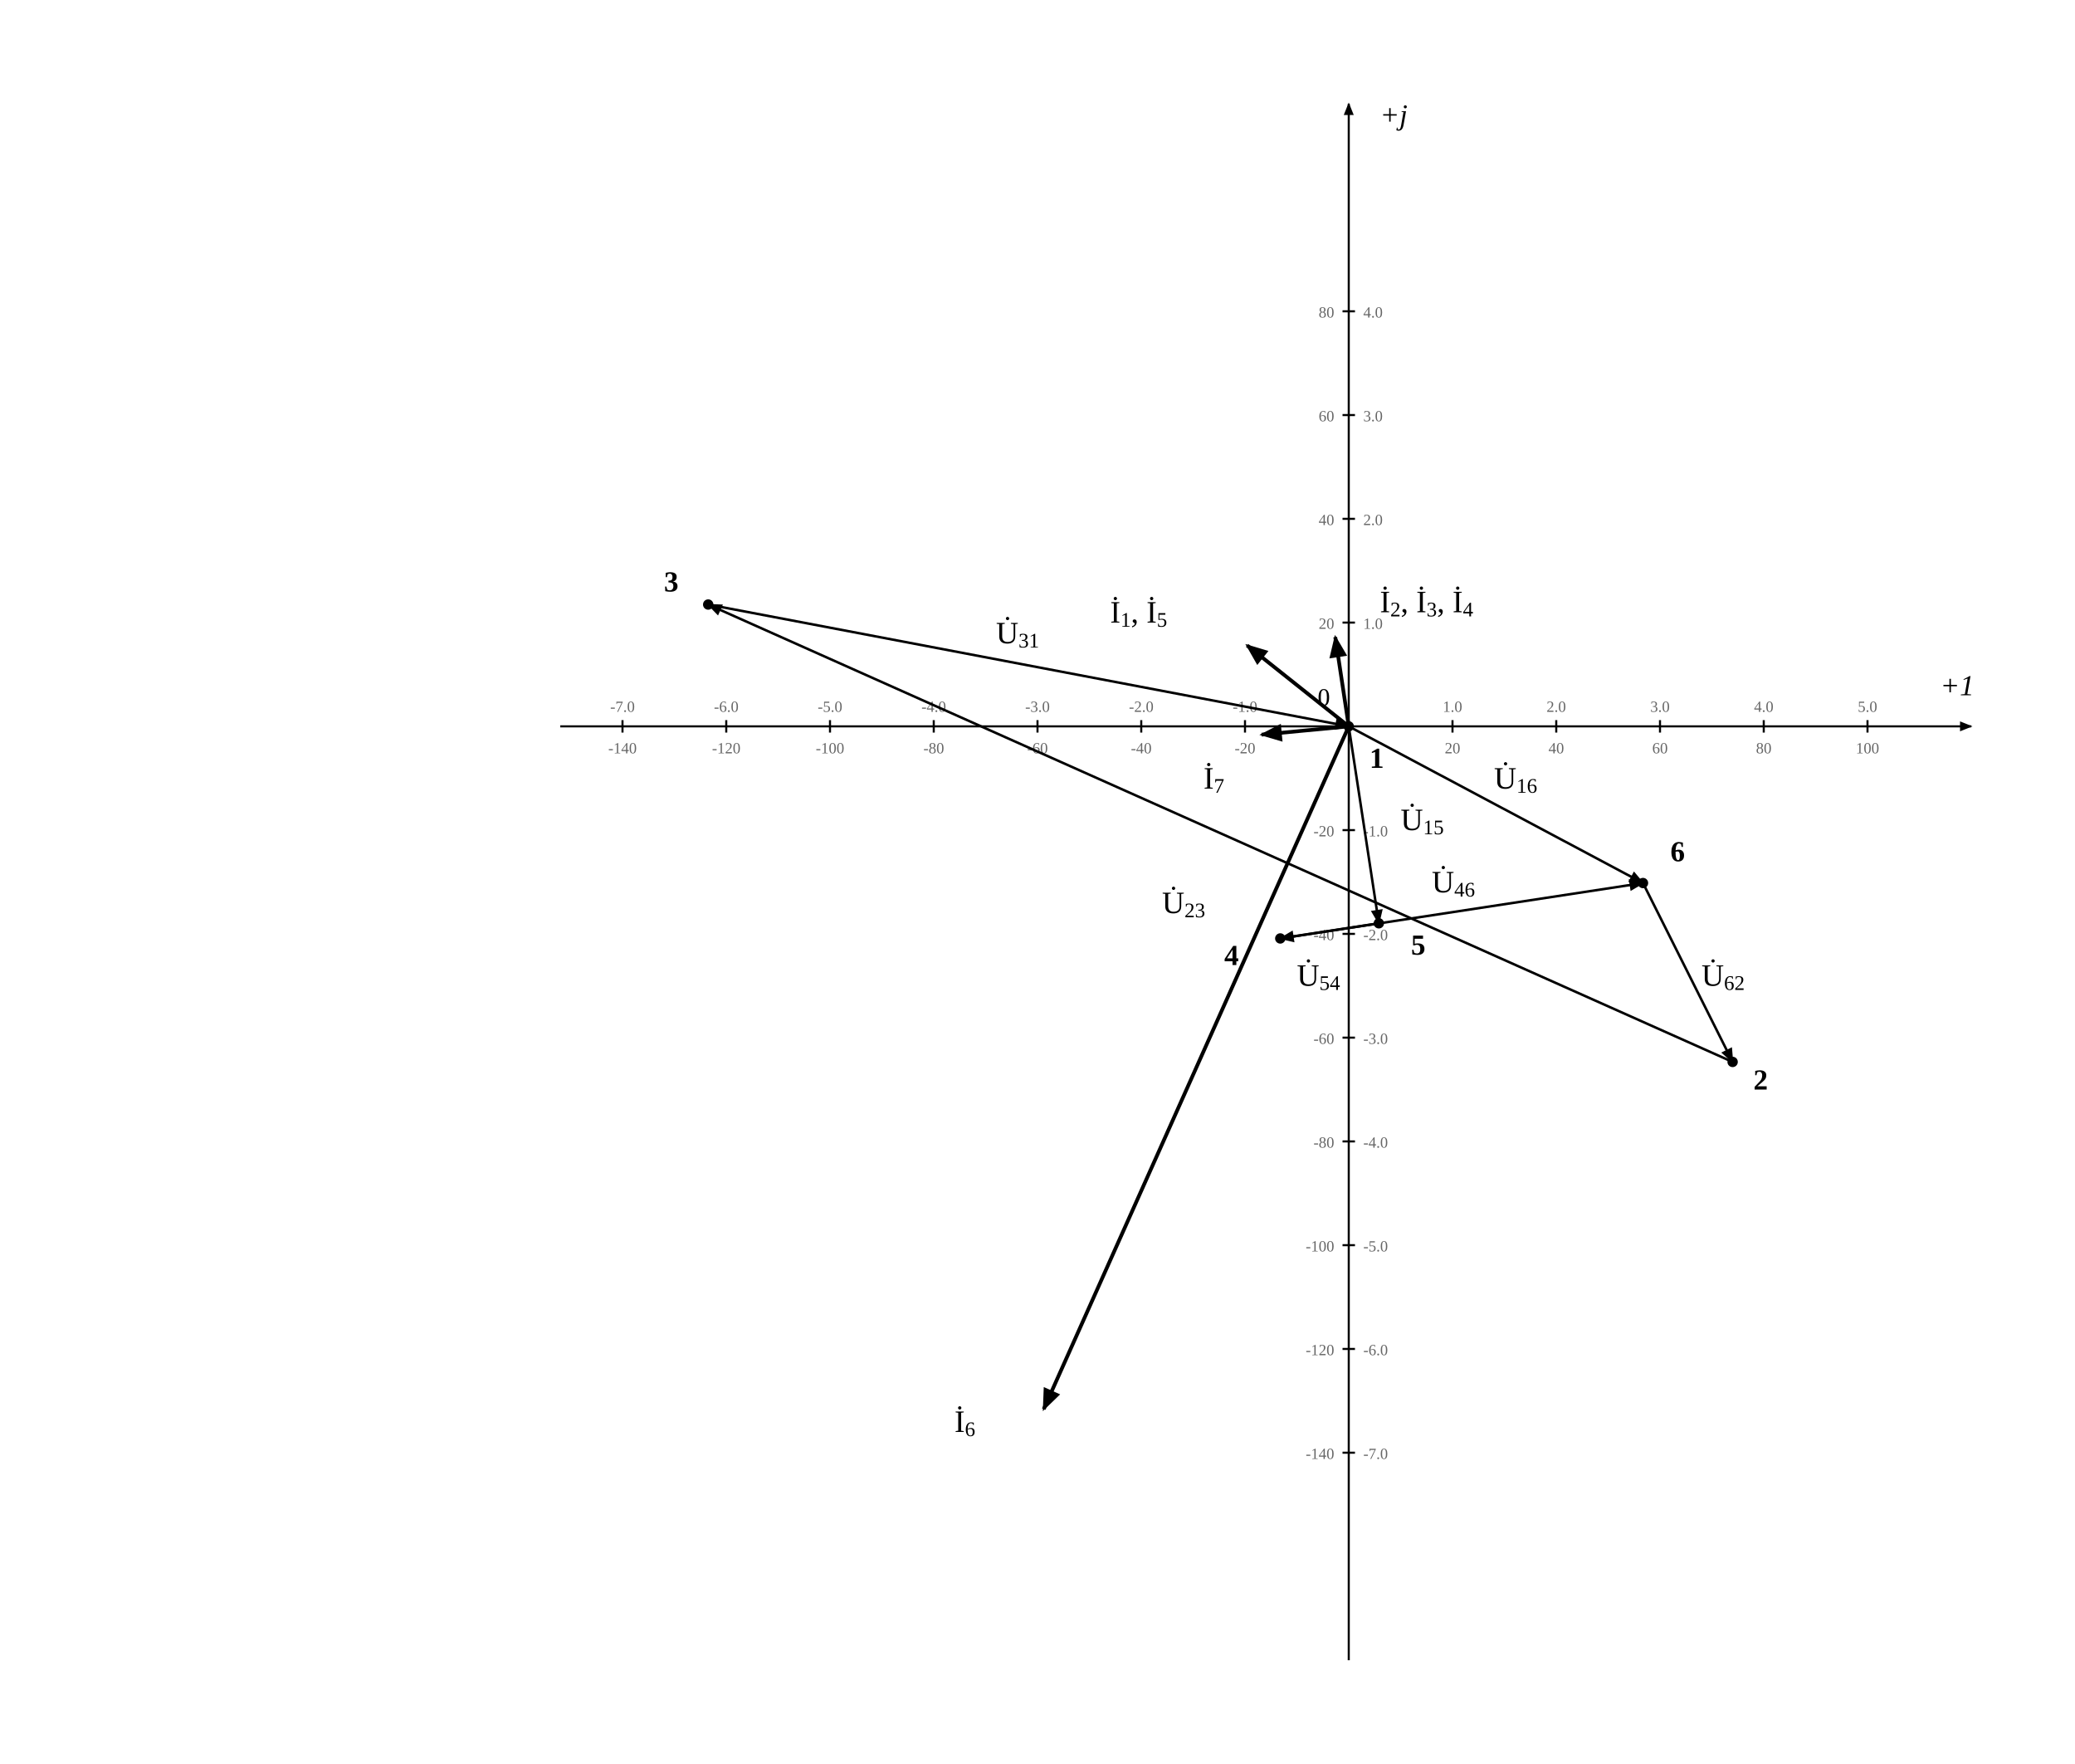
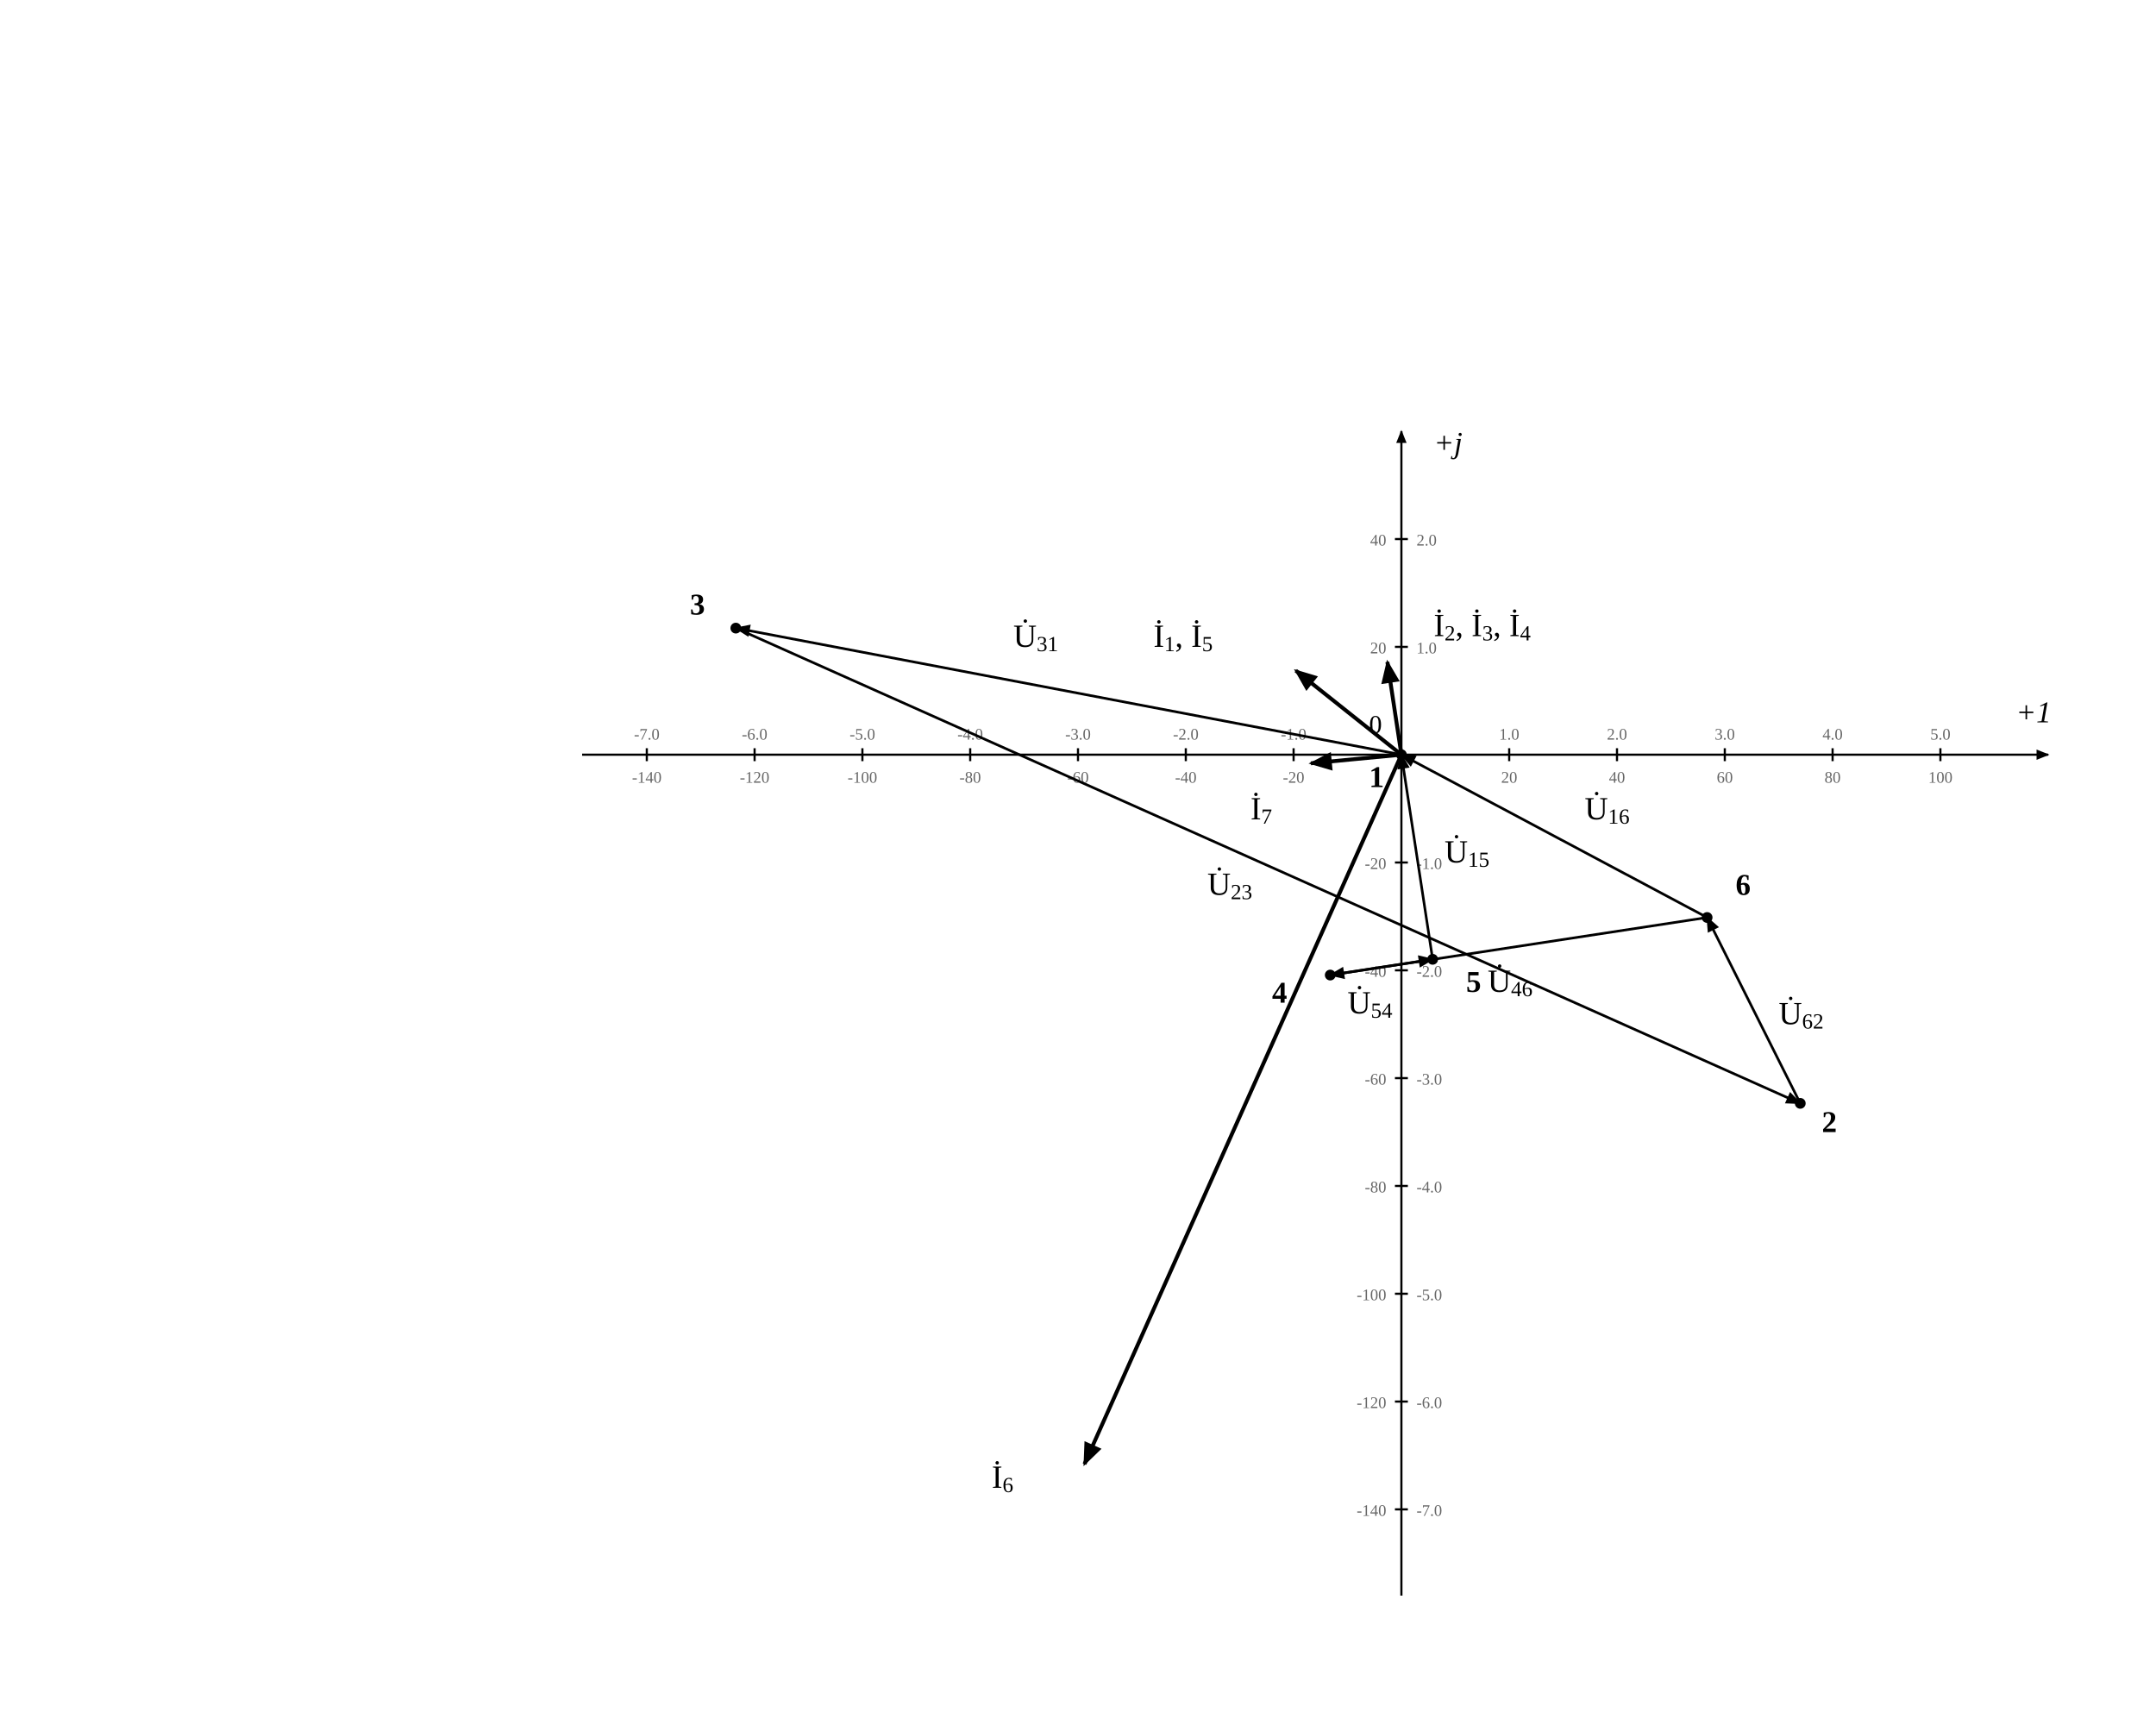
- <svg xmlns="http://www.w3.org/2000/svg" viewBox="0 0 1000 850" width="100%" height="100%">
+ <svg xmlns="http://www.w3.org/2000/svg" viewBox="0 0 1000 800" width="1000" height="800">
  <defs>
    <marker id="arrow" viewBox="0 0 10 10" refX="9" refY="5" markerWidth="6" markerHeight="6" orient="auto-start-reverse">
      <path d="M 0 1 L 10 5 L 0 9 z" fill="black" />
    </marker>
  </defs>
-   <rect width="100%" height="100%" fill="white" />
+   <rect width="1000" height="800" fill="white" />
  <line x1="270" y1="350" x2="950" y2="350" stroke="black" stroke-width="1" marker-end="url(#arrow)" />
  <text x="935" y="335" font-family="Times New Roman, serif" font-size="14" font-style="italic">+1</text>
-   <line x1="650" y1="800" x2="650" y2="50" stroke="black" stroke-width="1" marker-end="url(#arrow)" />
-   <text x="665" y="60" font-family="Times New Roman, serif" font-size="14" font-style="italic">+j</text>
+   <line x1="650" y1="740" x2="650" y2="200" stroke="black" stroke-width="1" marker-end="url(#arrow)" />
+   <text x="665" y="210" font-family="Times New Roman, serif" font-size="14" font-style="italic">+j</text>
  <text x="635" y="340" font-family="Times New Roman, serif" font-size="12">0</text>
  <g stroke="black" stroke-width="1" font-family="Times New Roman, serif" font-size="7.5" fill="#666">
    <line x1="700" y1="347" x2="700" y2="353" />
    <text x="700" y="363" text-anchor="middle" stroke="none">20</text>
    <text x="700" y="343" text-anchor="middle" stroke="none">1.0</text>
    <line x1="750" y1="347" x2="750" y2="353" />
    <text x="750" y="363" text-anchor="middle" stroke="none">40</text>
    <text x="750" y="343" text-anchor="middle" stroke="none">2.0</text>
    <line x1="800" y1="347" x2="800" y2="353" />
    <text x="800" y="363" text-anchor="middle" stroke="none">60</text>
    <text x="800" y="343" text-anchor="middle" stroke="none">3.0</text>
    <line x1="850" y1="347" x2="850" y2="353" />
    <text x="850" y="363" text-anchor="middle" stroke="none">80</text>
    <text x="850" y="343" text-anchor="middle" stroke="none">4.0</text>
    <line x1="900" y1="347" x2="900" y2="353" />
    <text x="900" y="363" text-anchor="middle" stroke="none">100</text>
    <text x="900" y="343" text-anchor="middle" stroke="none">5.0</text>
    <line x1="600" y1="347" x2="600" y2="353" />
    <text x="600" y="363" text-anchor="middle" stroke="none">-20</text>
    <text x="600" y="343" text-anchor="middle" stroke="none">-1.0</text>
    <line x1="550" y1="347" x2="550" y2="353" />
    <text x="550" y="363" text-anchor="middle" stroke="none">-40</text>
    <text x="550" y="343" text-anchor="middle" stroke="none">-2.0</text>
    <line x1="500" y1="347" x2="500" y2="353" />
    <text x="500" y="363" text-anchor="middle" stroke="none">-60</text>
    <text x="500" y="343" text-anchor="middle" stroke="none">-3.0</text>
    <line x1="450" y1="347" x2="450" y2="353" />
    <text x="450" y="363" text-anchor="middle" stroke="none">-80</text>
    <text x="450" y="343" text-anchor="middle" stroke="none">-4.0</text>
    <line x1="400" y1="347" x2="400" y2="353" />
    <text x="400" y="363" text-anchor="middle" stroke="none">-100</text>
    <text x="400" y="343" text-anchor="middle" stroke="none">-5.0</text>
    <line x1="350" y1="347" x2="350" y2="353" />
    <text x="350" y="363" text-anchor="middle" stroke="none">-120</text>
    <text x="350" y="343" text-anchor="middle" stroke="none">-6.0</text>
    <line x1="300" y1="347" x2="300" y2="353" />
    <text x="300" y="363" text-anchor="middle" stroke="none">-140</text>
    <text x="300" y="343" text-anchor="middle" stroke="none">-7.0</text>
    <line x1="647" y1="300" x2="653" y2="300" />
    <text x="643" y="303" text-anchor="end" stroke="none">20</text>
    <text x="657" y="303" text-anchor="start" stroke="none">1.0</text>
    <line x1="647" y1="250" x2="653" y2="250" />
    <text x="643" y="253" text-anchor="end" stroke="none">40</text>
    <text x="657" y="253" text-anchor="start" stroke="none">2.0</text>
-     <line x1="647" y1="200" x2="653" y2="200" />
-     <text x="643" y="203" text-anchor="end" stroke="none">60</text>
-     <text x="657" y="203" text-anchor="start" stroke="none">3.0</text>
-     <line x1="647" y1="150" x2="653" y2="150" />
-     <text x="643" y="153" text-anchor="end" stroke="none">80</text>
-     <text x="657" y="153" text-anchor="start" stroke="none">4.0</text>
    <line x1="647" y1="400" x2="653" y2="400" />
    <text x="643" y="403" text-anchor="end" stroke="none">-20</text>
    <text x="657" y="403" text-anchor="start" stroke="none">-1.0</text>
    <line x1="647" y1="450" x2="653" y2="450" />
    <text x="643" y="453" text-anchor="end" stroke="none">-40</text>
    <text x="657" y="453" text-anchor="start" stroke="none">-2.0</text>
    <line x1="647" y1="500" x2="653" y2="500" />
    <text x="643" y="503" text-anchor="end" stroke="none">-60</text>
    <text x="657" y="503" text-anchor="start" stroke="none">-3.0</text>
    <line x1="647" y1="550" x2="653" y2="550" />
    <text x="643" y="553" text-anchor="end" stroke="none">-80</text>
    <text x="657" y="553" text-anchor="start" stroke="none">-4.0</text>
    <line x1="647" y1="600" x2="653" y2="600" />
    <text x="643" y="603" text-anchor="end" stroke="none">-100</text>
    <text x="657" y="603" text-anchor="start" stroke="none">-5.0</text>
    <line x1="647" y1="650" x2="653" y2="650" />
    <text x="643" y="653" text-anchor="end" stroke="none">-120</text>
    <text x="657" y="653" text-anchor="start" stroke="none">-6.0</text>
    <line x1="647" y1="700" x2="653" y2="700" />
    <text x="643" y="703" text-anchor="end" stroke="none">-140</text>
    <text x="657" y="703" text-anchor="start" stroke="none">-7.0</text>
  </g>
  <g stroke="black" stroke-width="1.2">
-     <line x1="341.3" y1="291.3" x2="650.0" y2="350.0" marker-end="url(#arrow)" />
-     <line x1="650.0" y1="350.0" x2="664.5" y2="444.9" marker-end="url(#arrow)" />
-     <line x1="664.5" y1="444.9" x2="617.0" y2="452.2" marker-end="url(#arrow)" />
-     <line x1="617.0" y1="452.2" x2="791.8" y2="425.5" marker-end="url(#arrow)" />
-     <line x1="791.8" y1="425.5" x2="835.0" y2="511.7" marker-end="url(#arrow)" />
-     <line x1="835.0" y1="511.7" x2="341.3" y2="291.3" marker-end="url(#arrow)" />
-     <line x1="650.0" y1="350.0" x2="791.8" y2="425.5" marker-end="url(#arrow)" />
+     <line x1="650.0" y1="350.0" x2="341.3" y2="291.3" marker-end="url(#arrow)" />
+     <line x1="664.5" y1="444.9" x2="650.0" y2="350.0" marker-end="url(#arrow)" />
+     <line x1="617.0" y1="452.2" x2="664.5" y2="444.9" marker-end="url(#arrow)" />
+     <line x1="791.8" y1="425.5" x2="617.0" y2="452.2" marker-end="url(#arrow)" />
+     <line x1="835.0" y1="511.7" x2="791.8" y2="425.5" marker-end="url(#arrow)" />
+     <line x1="341.3" y1="291.3" x2="835.0" y2="511.7" marker-end="url(#arrow)" />
+     <line x1="791.8" y1="425.5" x2="650.0" y2="350.0" marker-end="url(#arrow)" />
  </g>
  <g font-family="Times New Roman, serif" font-size="15" fill="black">
-     <text x="480" y="310">U̇<tspan baseline-shift="sub" font-size="10">31</tspan>
+     <text x="470" y="300">U̇<tspan baseline-shift="sub" font-size="10">31</tspan>
    </text>
-     <text x="675" y="400">U̇<tspan baseline-shift="sub" font-size="10">15</tspan>
+     <text x="670" y="400">U̇<tspan baseline-shift="sub" font-size="10">15</tspan>
    </text>
-     <text x="625" y="475">U̇<tspan baseline-shift="sub" font-size="10">54</tspan>
+     <text x="625" y="470">U̇<tspan baseline-shift="sub" font-size="10">54</tspan>
    </text>
-     <text x="690" y="430">U̇<tspan baseline-shift="sub" font-size="10">46</tspan>
+     <text x="690" y="460">U̇<tspan baseline-shift="sub" font-size="10">46</tspan>
    </text>
-     <text x="820" y="475">U̇<tspan baseline-shift="sub" font-size="10">62</tspan>
+     <text x="825" y="475">U̇<tspan baseline-shift="sub" font-size="10">62</tspan>
    </text>
-     <text x="560" y="440">U̇<tspan baseline-shift="sub" font-size="10">23</tspan>
+     <text x="560" y="415">U̇<tspan baseline-shift="sub" font-size="10">23</tspan>
    </text>
-     <text x="720" y="380">U̇<tspan baseline-shift="sub" font-size="10">16</tspan>
+     <text x="735" y="380">U̇<tspan baseline-shift="sub" font-size="10">16</tspan>
    </text>
  </g>
  <g fill="black">
    <circle cx="650.0" cy="350.0" r="2.5" />
-     <text x="660" y="370" font-family="Times New Roman, serif" font-size="14" font-weight="bold">1</text>
+     <text x="635" y="365" font-family="Times New Roman, serif" font-size="14" font-weight="bold">1</text>
    <circle cx="835.0" cy="511.7" r="2.5" />
    <text x="845" y="525" font-family="Times New Roman, serif" font-size="14" font-weight="bold">2</text>
    <circle cx="341.3" cy="291.3" r="2.5" />
    <text x="320" y="285" font-family="Times New Roman, serif" font-size="14" font-weight="bold">3</text>
    <circle cx="617.0" cy="452.2" r="2.5" />
    <text x="590" y="465" font-family="Times New Roman, serif" font-size="14" font-weight="bold">4</text>
    <circle cx="664.5" cy="444.9" r="2.5" />
    <text x="680" y="460" font-family="Times New Roman, serif" font-size="14" font-weight="bold">5</text>
    <circle cx="791.8" cy="425.5" r="2.5" />
    <text x="805" y="415" font-family="Times New Roman, serif" font-size="14" font-weight="bold">6</text>
  </g>
  <g stroke="black" stroke-width="1.8">
    <line x1="650" y1="350" x2="601.0" y2="311.0" marker-end="url(#arrow)" />
    <line x1="650" y1="350" x2="643.5" y2="307.0" marker-end="url(#arrow)" />
    <line x1="650" y1="350" x2="608.0" y2="354.0" marker-end="url(#arrow)" />
    <line x1="650" y1="350" x2="503.0" y2="679.0" marker-end="url(#arrow)" />
  </g>
  <g font-family="Times New Roman, serif" font-size="15" fill="black">
    <text x="535" y="300">İ<tspan baseline-shift="sub" font-size="10">1</tspan>, İ<tspan baseline-shift="sub" font-size="10">5</tspan>
    </text>
    <text x="665" y="295">İ<tspan baseline-shift="sub" font-size="10">2</tspan>, İ<tspan baseline-shift="sub" font-size="10">3</tspan>, İ<tspan baseline-shift="sub" font-size="10">4</tspan>
    </text>
    <text x="580" y="380">İ<tspan baseline-shift="sub" font-size="10">7</tspan>
    </text>
    <text x="460" y="690">İ<tspan baseline-shift="sub" font-size="10">6</tspan>
    </text>
  </g>
</svg>
